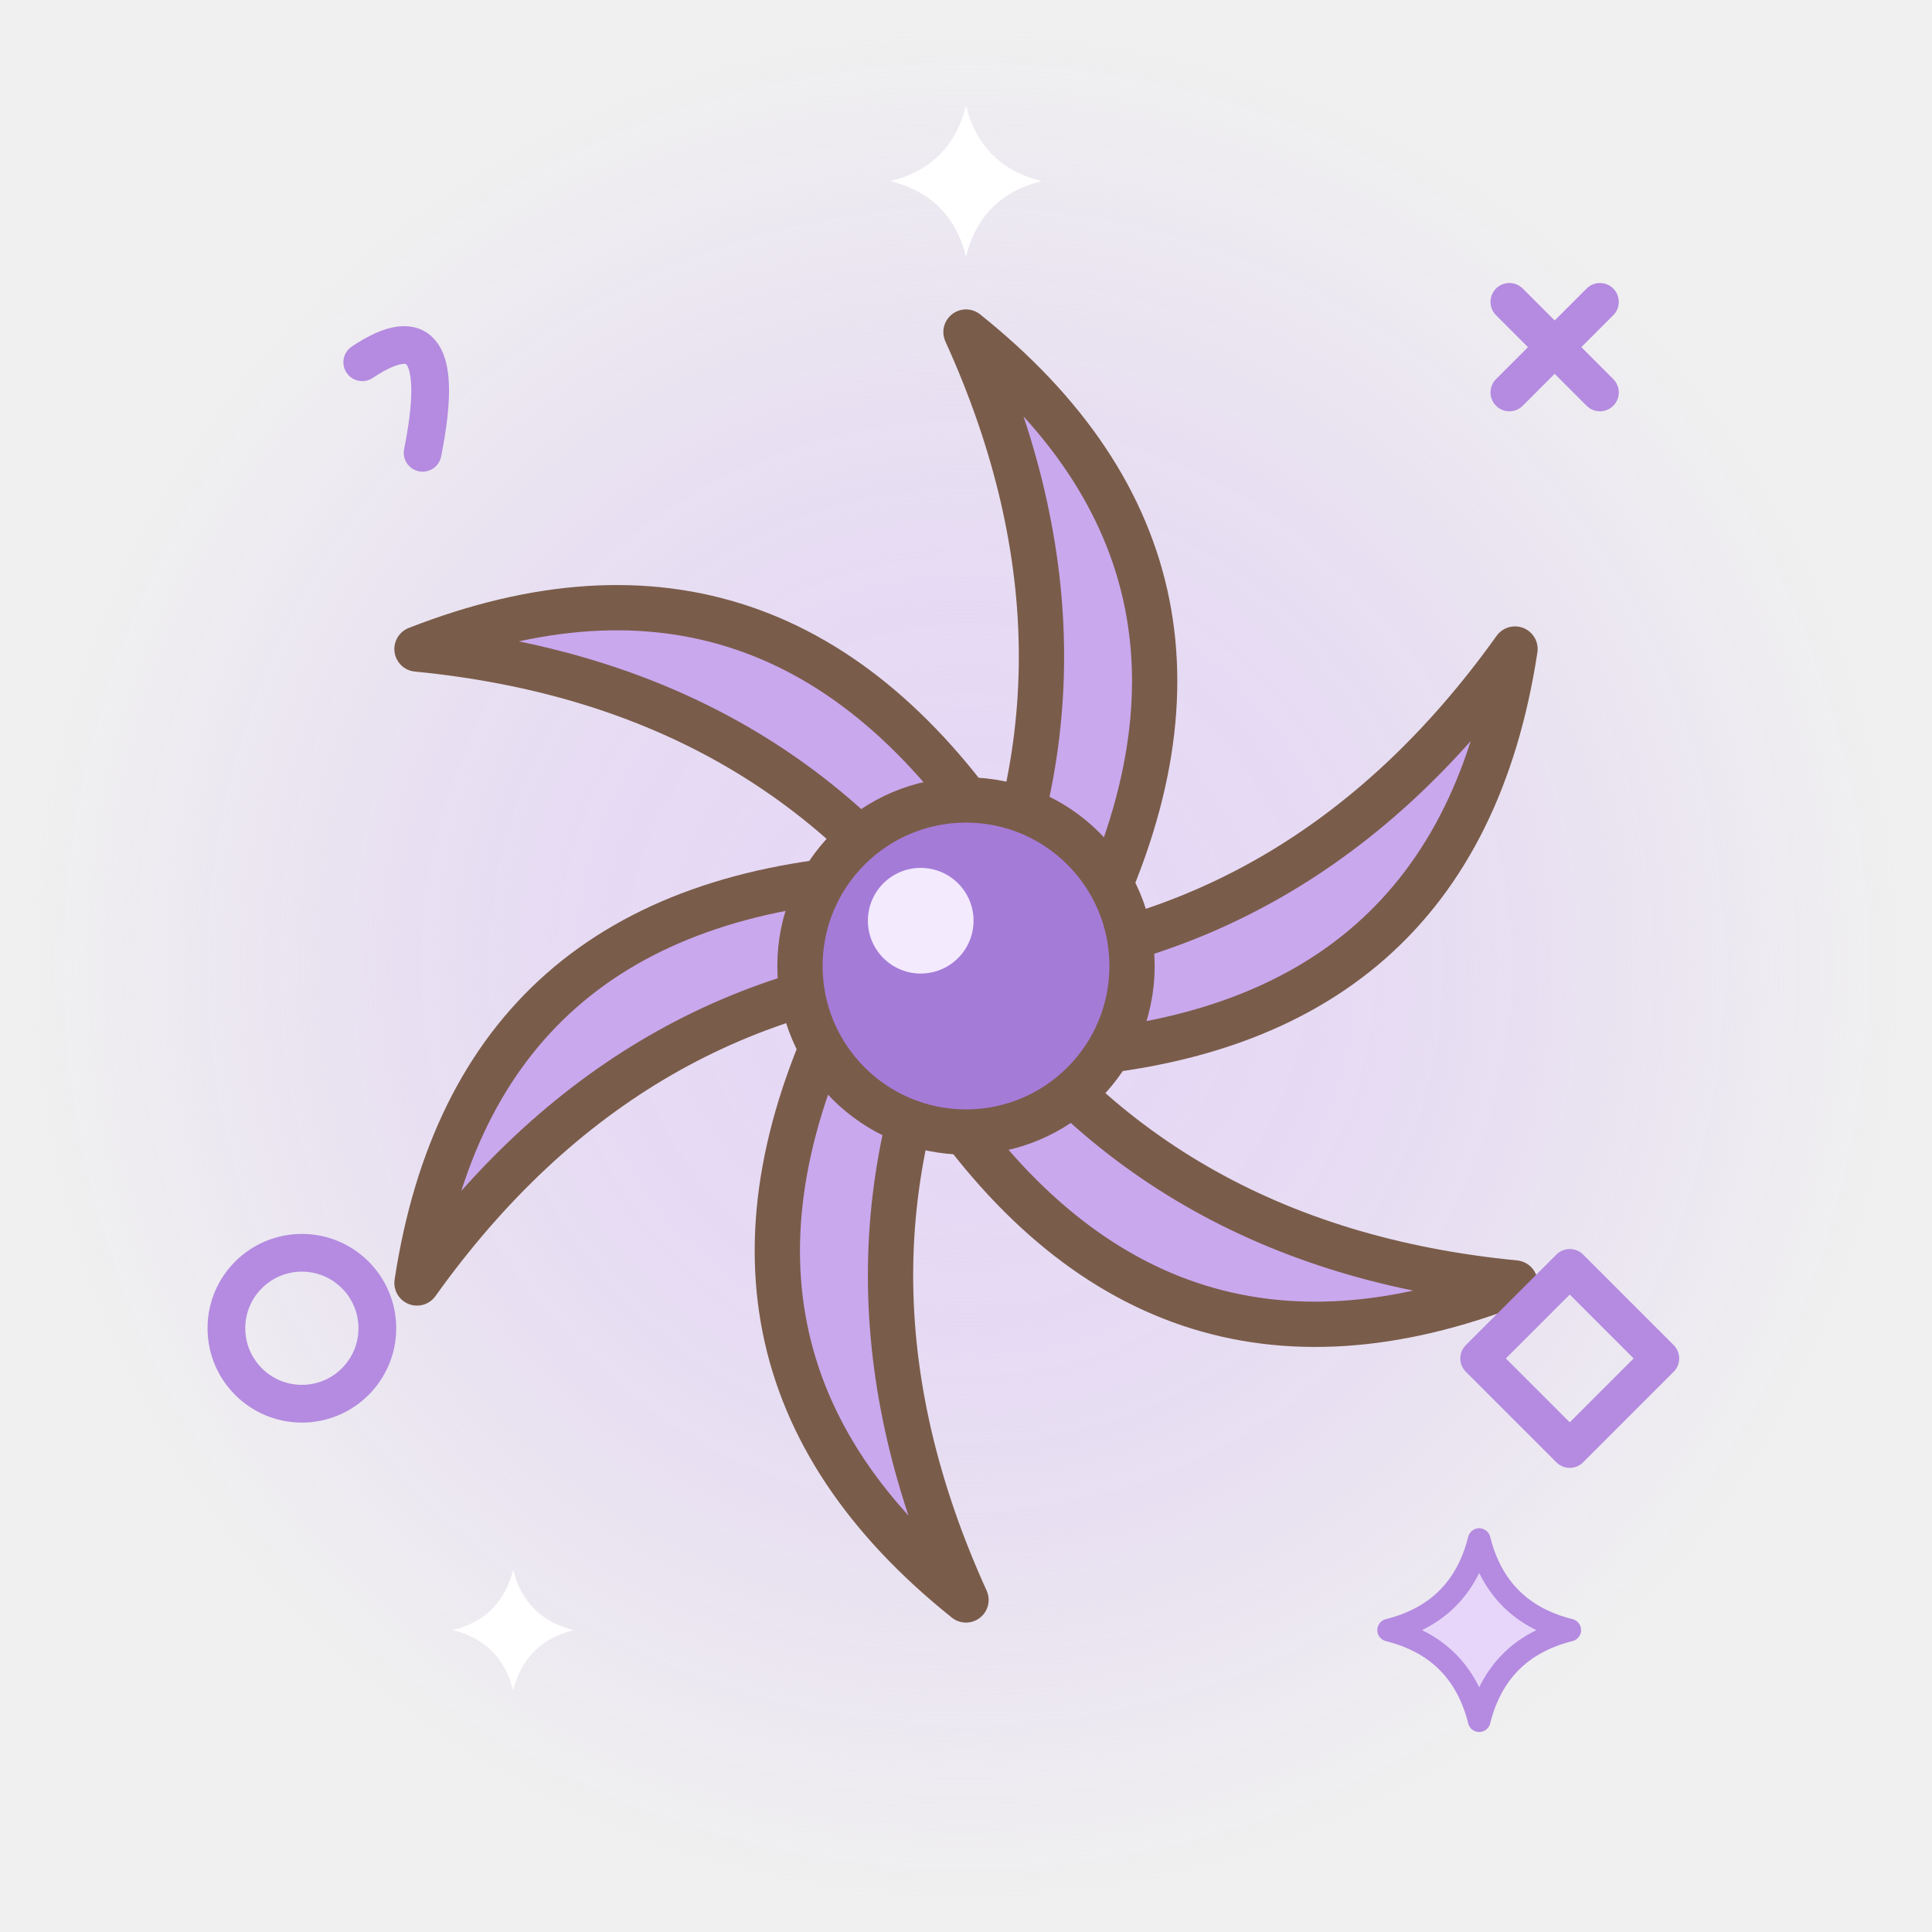
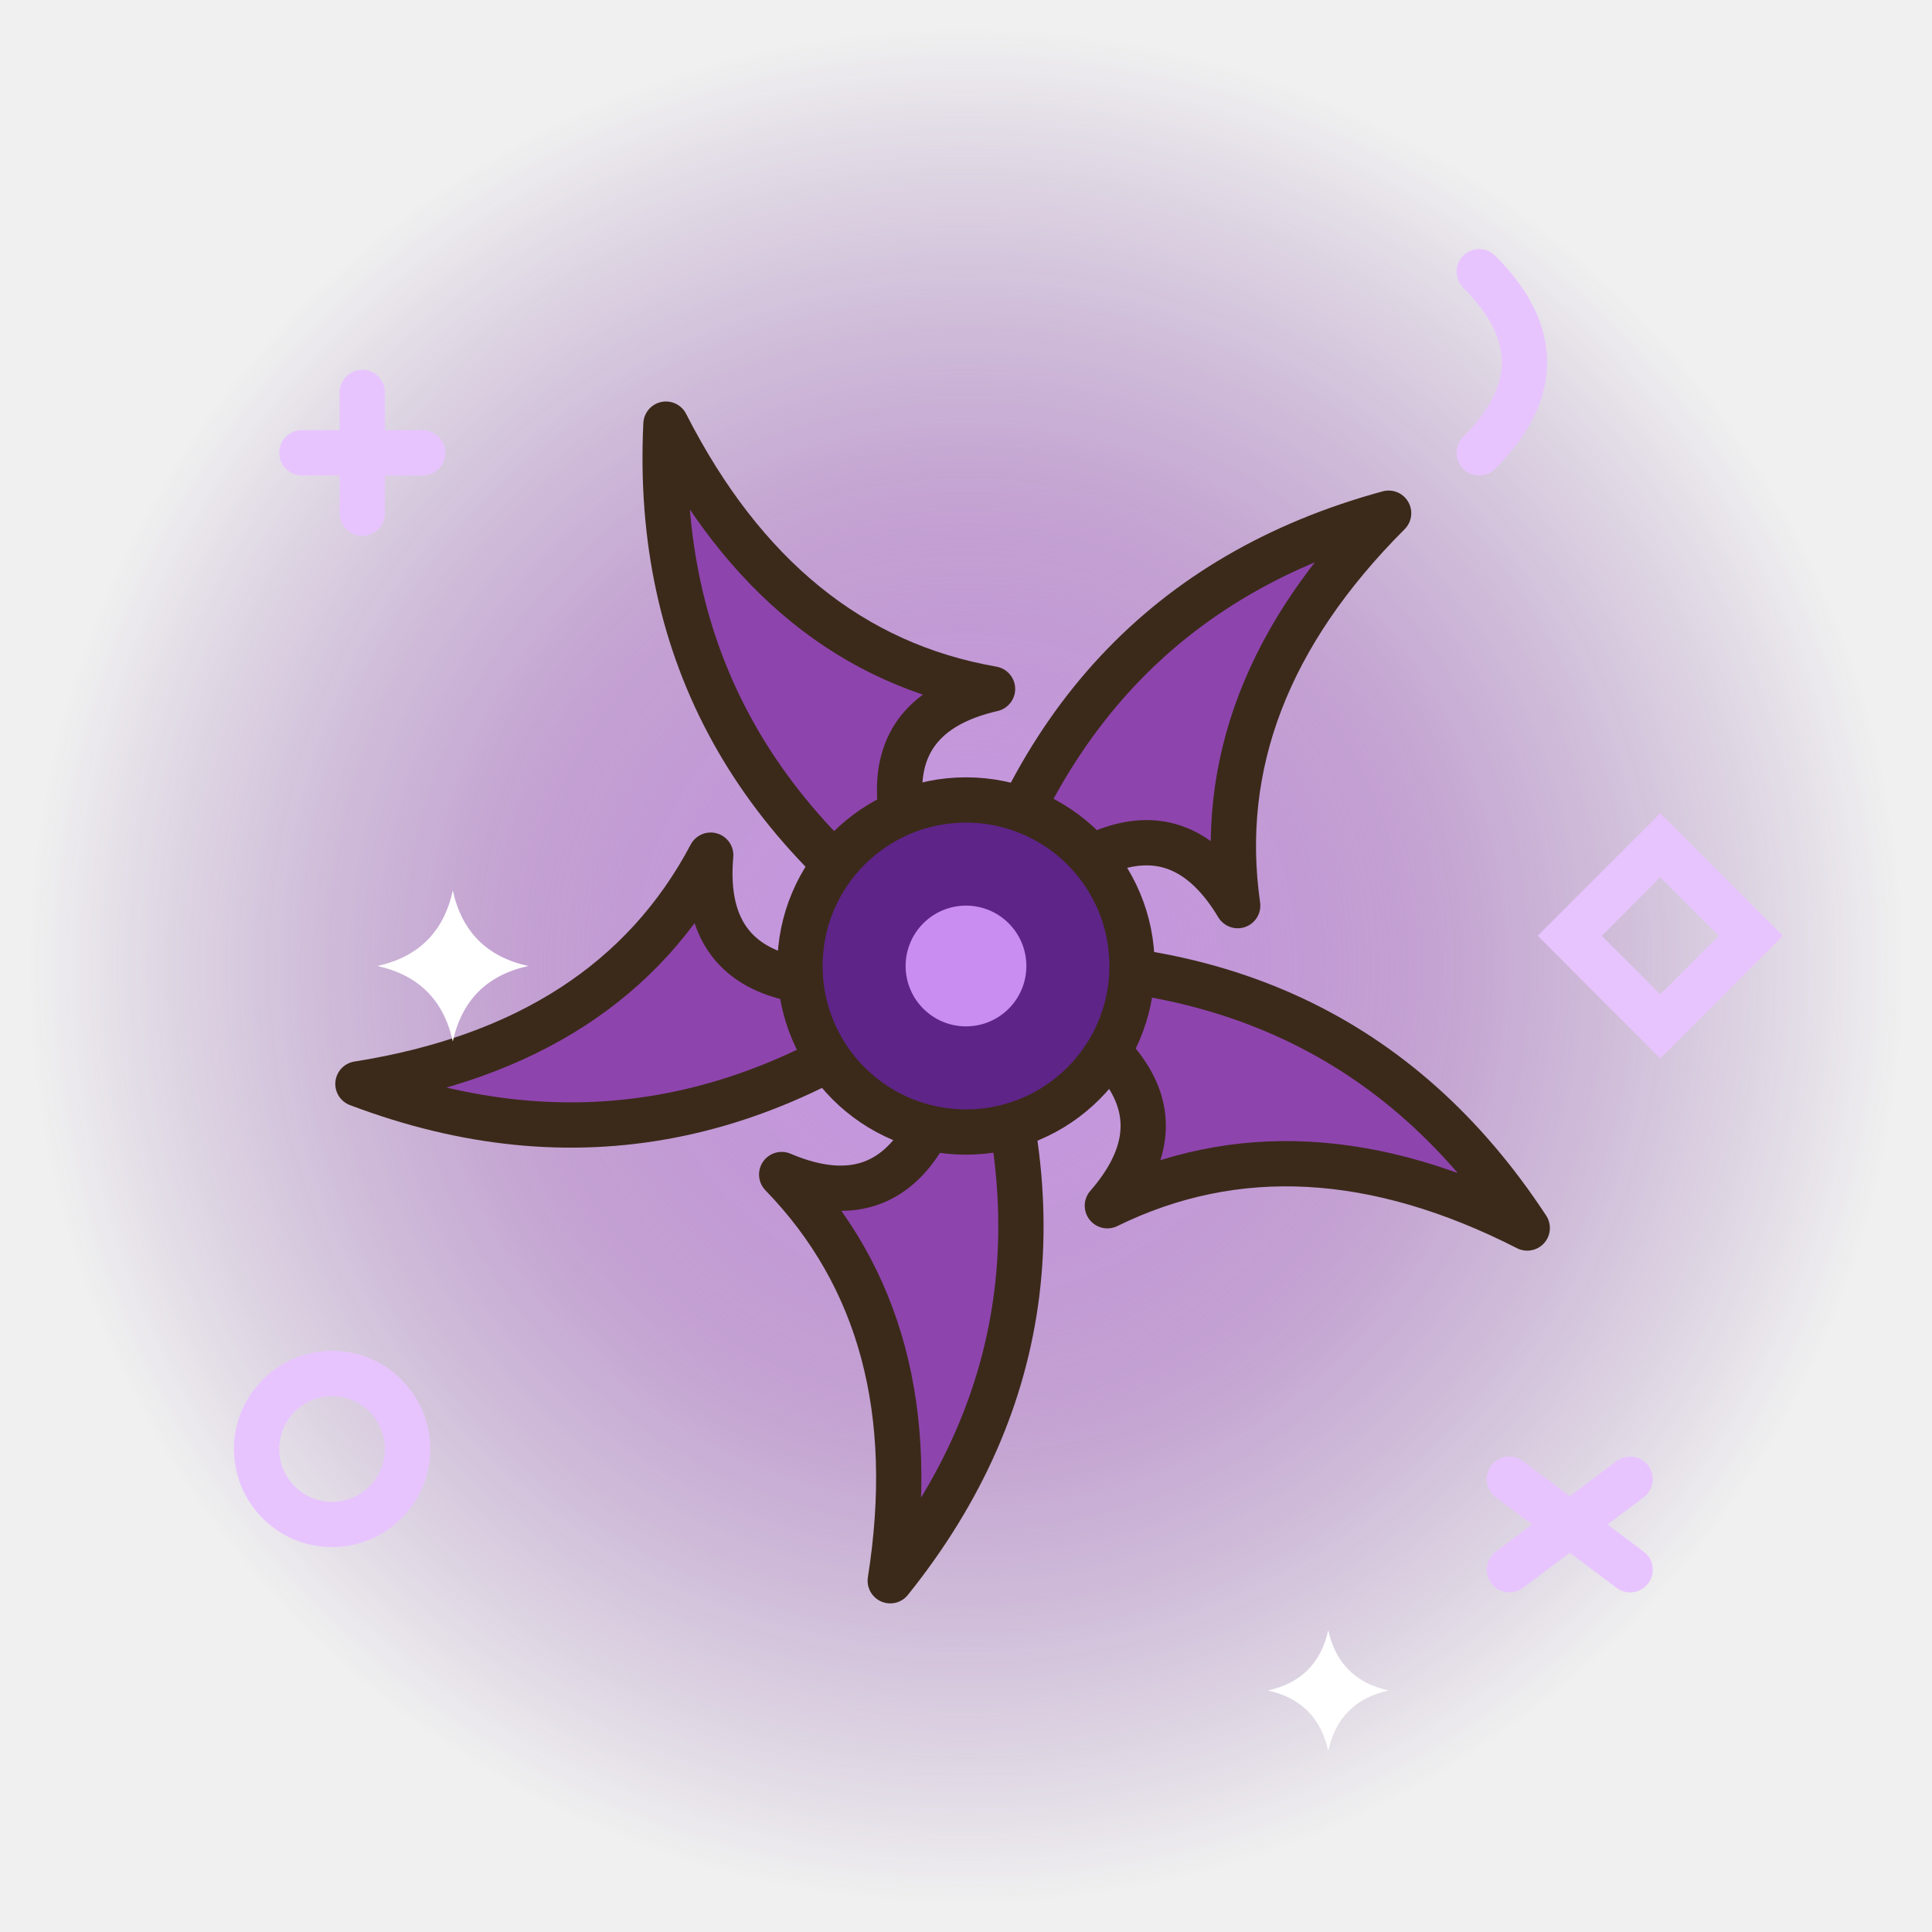
<svg xmlns="http://www.w3.org/2000/svg" width="128" height="128" viewBox="0 0 128 128">
  <defs>
    <radialGradient id="g" cx="0.5" cy="0.5" r="0.5">
-       <stop offset="0" stop-color="#E7D6FA" stop-opacity="0.9" />
-       <stop offset="0.6" stop-color="#D9C2F5" stop-opacity="0.35" />
-       <stop offset="1" stop-color="#D9C2F5" stop-opacity="0" />
+       <stop offset="0" stop-color="#C98CF0" stop-opacity="0.85" />
+       <stop offset="0.5" stop-color="#8E44AD" stop-opacity="0.45" />
+       <stop offset="1" stop-color="#5E2488" stop-opacity="0" />
    </radialGradient>
  </defs>
-   <circle cx="64" cy="64" r="63" fill="url(#g)" />
-   <path transform="rotate(0 64 64)" d="M64 64 Q74 44 64 22 Q84 38 72 62 Z" fill="#C9A8EE" stroke="#7A5C4A" stroke-width="3" stroke-linejoin="round" stroke-linecap="round" />
-   <path transform="rotate(60 64 64)" d="M64 64 Q74 44 64 22 Q84 38 72 62 Z" fill="#C9A8EE" stroke="#7A5C4A" stroke-width="3" stroke-linejoin="round" stroke-linecap="round" />
-   <path transform="rotate(120 64 64)" d="M64 64 Q74 44 64 22 Q84 38 72 62 Z" fill="#C9A8EE" stroke="#7A5C4A" stroke-width="3" stroke-linejoin="round" stroke-linecap="round" />
-   <path transform="rotate(180 64 64)" d="M64 64 Q74 44 64 22 Q84 38 72 62 Z" fill="#C9A8EE" stroke="#7A5C4A" stroke-width="3" stroke-linejoin="round" stroke-linecap="round" />
-   <path transform="rotate(240 64 64)" d="M64 64 Q74 44 64 22 Q84 38 72 62 Z" fill="#C9A8EE" stroke="#7A5C4A" stroke-width="3" stroke-linejoin="round" stroke-linecap="round" />
-   <path transform="rotate(300 64 64)" d="M64 64 Q74 44 64 22 Q84 38 72 62 Z" fill="#C9A8EE" stroke="#7A5C4A" stroke-width="3" stroke-linejoin="round" stroke-linecap="round" />
-   <circle cx="64" cy="64" r="11" fill="#A57BD8" stroke="#7A5C4A" stroke-width="3" stroke-linejoin="round" stroke-linecap="round" />
-   <circle cx="61" cy="61" r="3.5" fill="#F3EAFD" />
-   <g fill="none" stroke="#B48BE0" stroke-width="2.5" stroke-linecap="round" stroke-linejoin="round">
-     <circle cx="20" cy="88" r="5" />
-     <path d="M100 20 l6 6 m0 -6 l-6 6" />
-     <path d="M104 84 l6 6 l-6 6 l-6 -6 Z" />
-     <path d="M24 24 Q30 20 28 30" />
+   <circle cx="64" cy="64" r="62" fill="url(#g)" />
+   <path transform="rotate(0 64 64)" d="M64 64 Q70 40 92 34 Q80 46 82 60 Q76 50 64 64 Z" fill="#8E44AD" stroke="#3B2A1A" stroke-width="3" stroke-linejoin="round" stroke-linecap="round" />
+   <path transform="rotate(72 64 64)" d="M64 64 Q70 40 92 34 Q80 46 82 60 Q76 50 64 64 Z" fill="#8E44AD" stroke="#3B2A1A" stroke-width="3" stroke-linejoin="round" stroke-linecap="round" />
+   <path transform="rotate(144 64 64)" d="M64 64 Q70 40 92 34 Q80 46 82 60 Q76 50 64 64 Z" fill="#8E44AD" stroke="#3B2A1A" stroke-width="3" stroke-linejoin="round" stroke-linecap="round" />
+   <path transform="rotate(216 64 64)" d="M64 64 Q70 40 92 34 Q80 46 82 60 Q76 50 64 64 Z" fill="#8E44AD" stroke="#3B2A1A" stroke-width="3" stroke-linejoin="round" stroke-linecap="round" />
+   <path transform="rotate(288 64 64)" d="M64 64 Q70 40 92 34 Q80 46 82 60 Q76 50 64 64 Z" fill="#8E44AD" stroke="#3B2A1A" stroke-width="3" stroke-linejoin="round" stroke-linecap="round" />
+   <circle cx="64" cy="64" r="11" fill="#5E2488" stroke="#3B2A1A" stroke-width="3" stroke-linejoin="round" stroke-linecap="round" />
+   <circle cx="64" cy="64" r="4" fill="#C98CF0" />
+   <g stroke="#E8C4FF" stroke-width="3" stroke-linecap="round" fill="none">
+     <path d="M20 30 L28 30 M24 26 L24 34" />
+     <path d="M100 98 L108 104 M108 98 L100 104" />
+     <path d="M98 18 Q104 24 98 30" />
+     <circle cx="22" cy="96" r="5" />
+     <path d="M110 56 L116 62 L110 68 L104 62 Z" />
  </g>
-   <path d="M98 102Q99.2 106.8 104 108Q99.2 109.2 98 114Q96.8 109.2 92 108Q96.8 106.8 98 102Z" fill="#E7D6FA" stroke="#B48BE0" stroke-width="1.5" stroke-linejoin="round" stroke-linecap="round" />
-   <path d="M34 104Q34.8 107.2 38 108Q34.8 108.8 34 112Q33.2 108.8 30 108Q33.2 107.2 34 104Z" fill="#FFFFFF" />
-   <path d="M64 7Q65 11 69 12Q65 13 64 17Q63 13 59 12Q63 11 64 7Z" fill="#FFFFFF" />
+   <path d="M30 59 Q30.9 63.1 35 64 Q30.9 64.9 30 69 Q29.1 64.9 25 64 Q29.1 63.1 30 59 Z" fill="#FFFFFF" />
+   <path d="M88 108 Q88.72 111.28 92 112 Q88.72 112.72 88 116 Q87.28 112.72 84 112 Q87.28 111.28 88 108 Z" fill="#FFFFFF" />
</svg>
